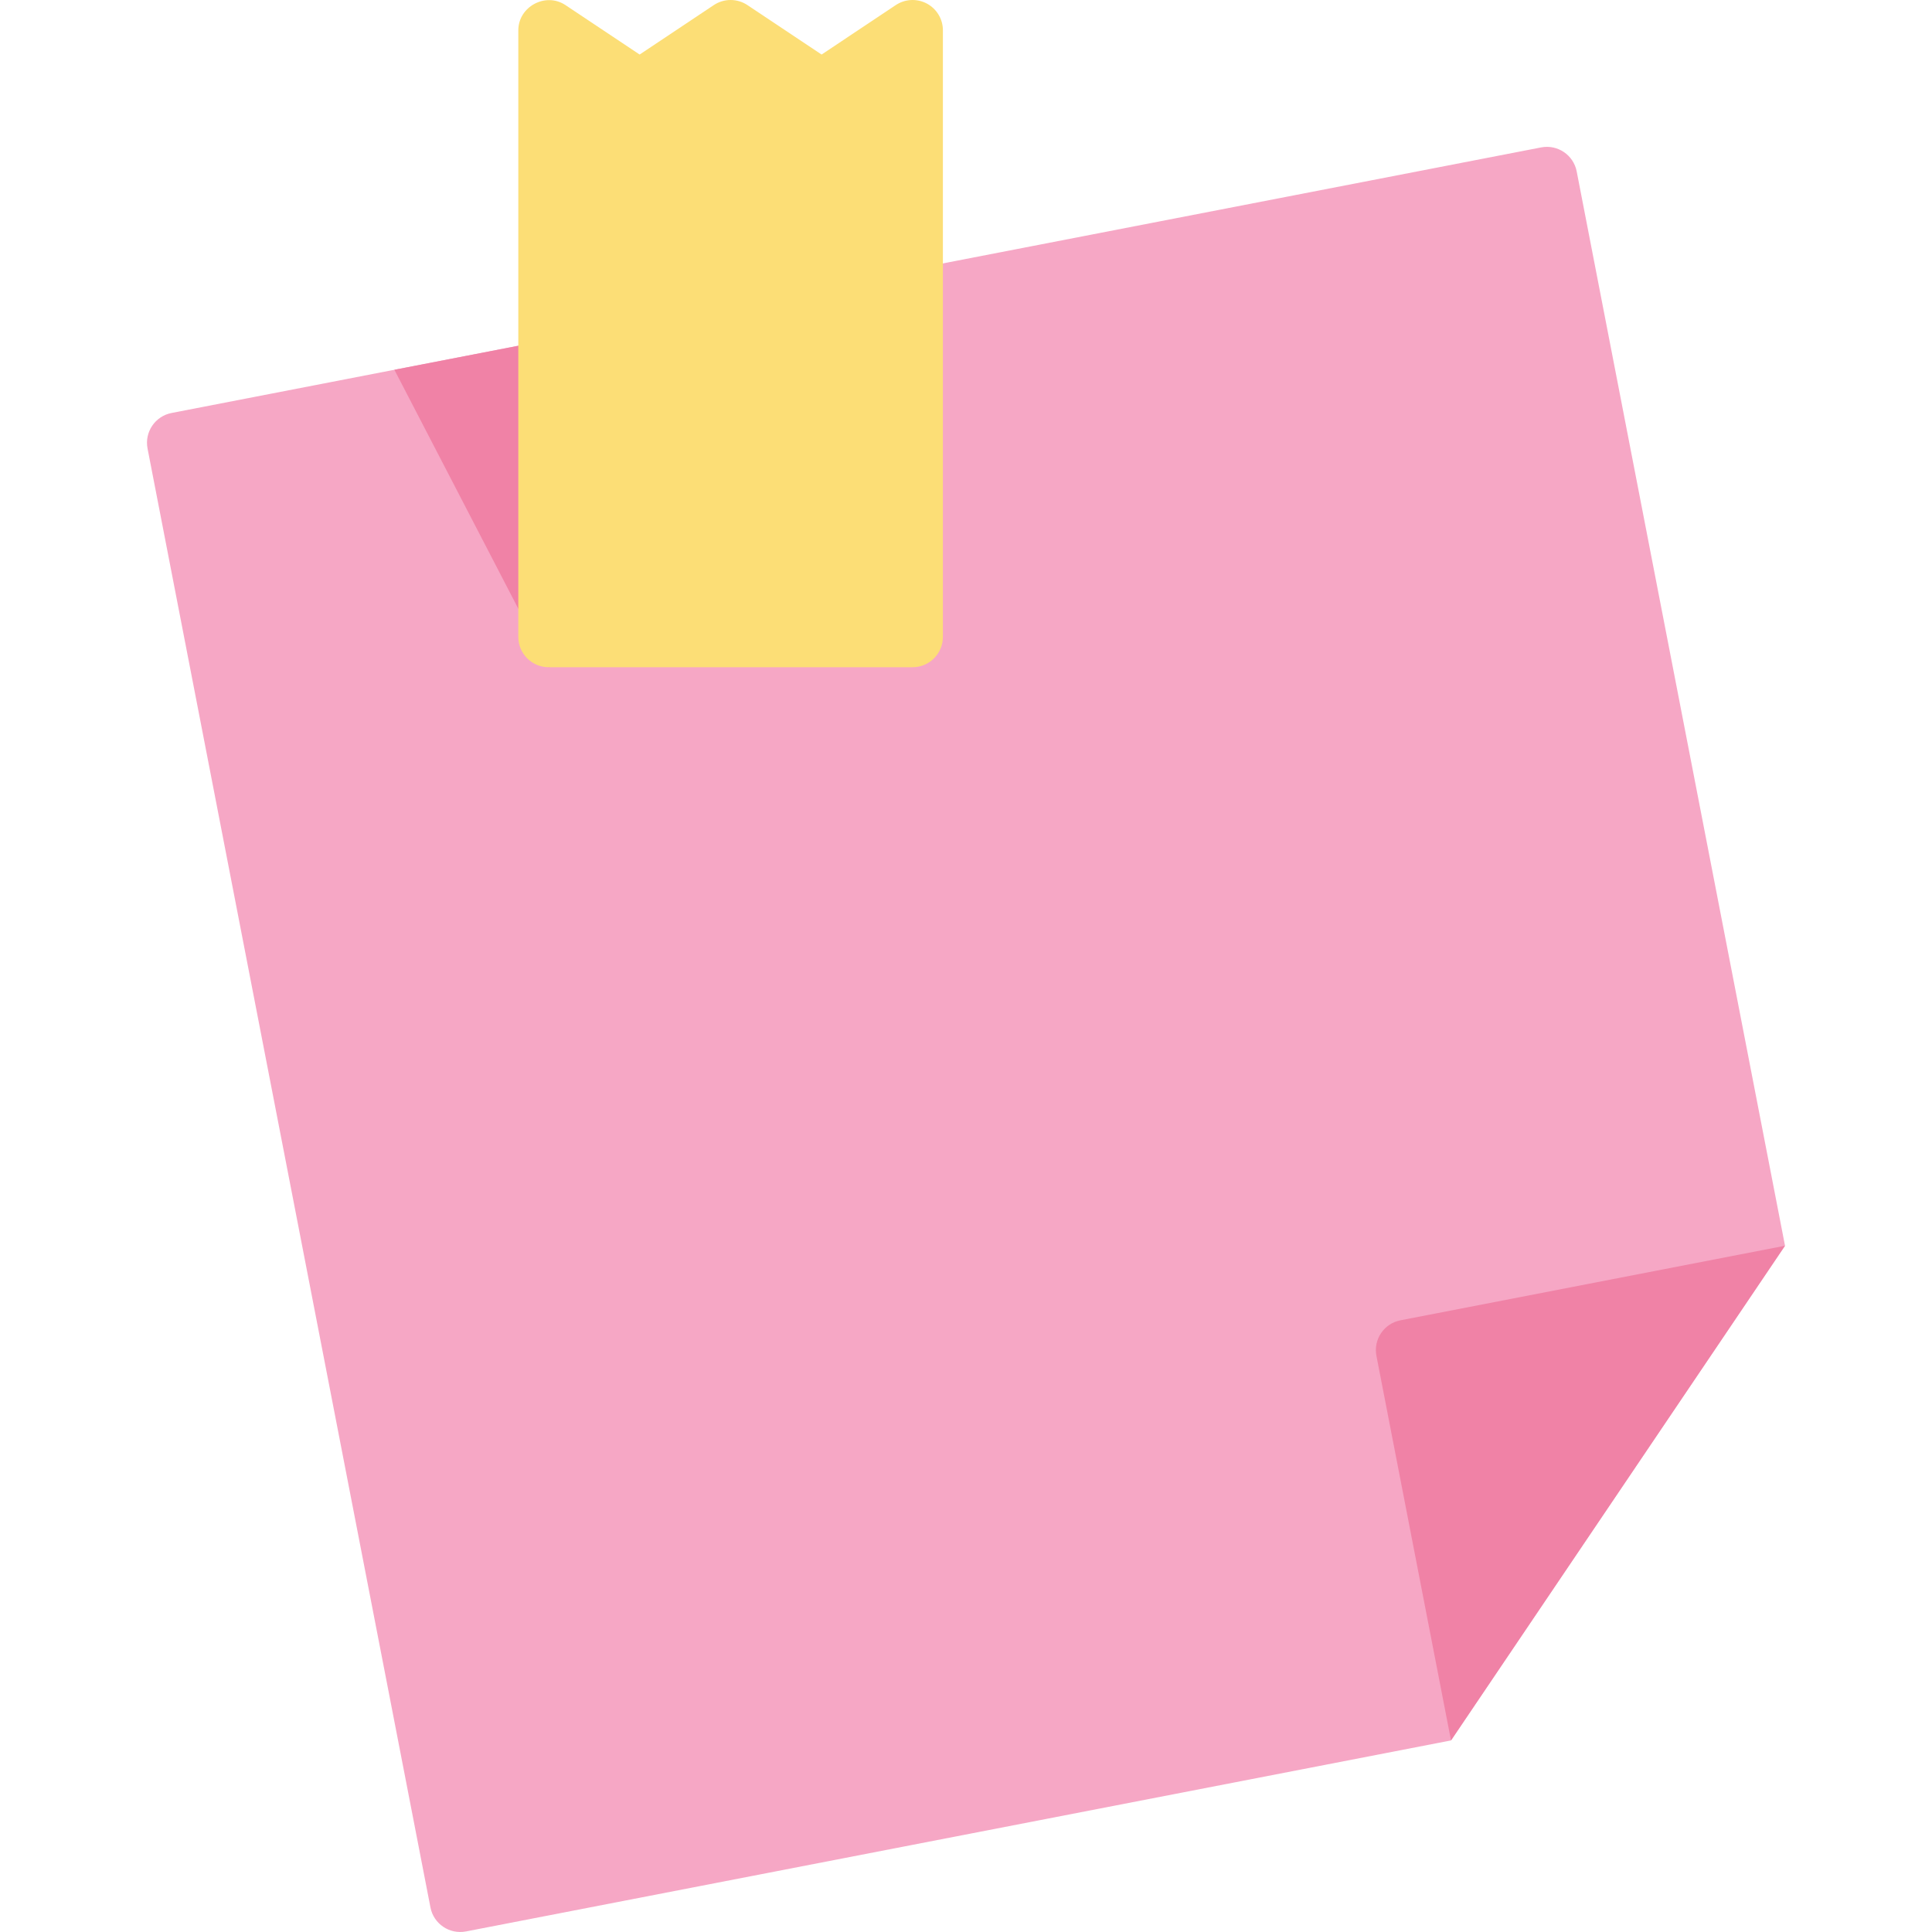
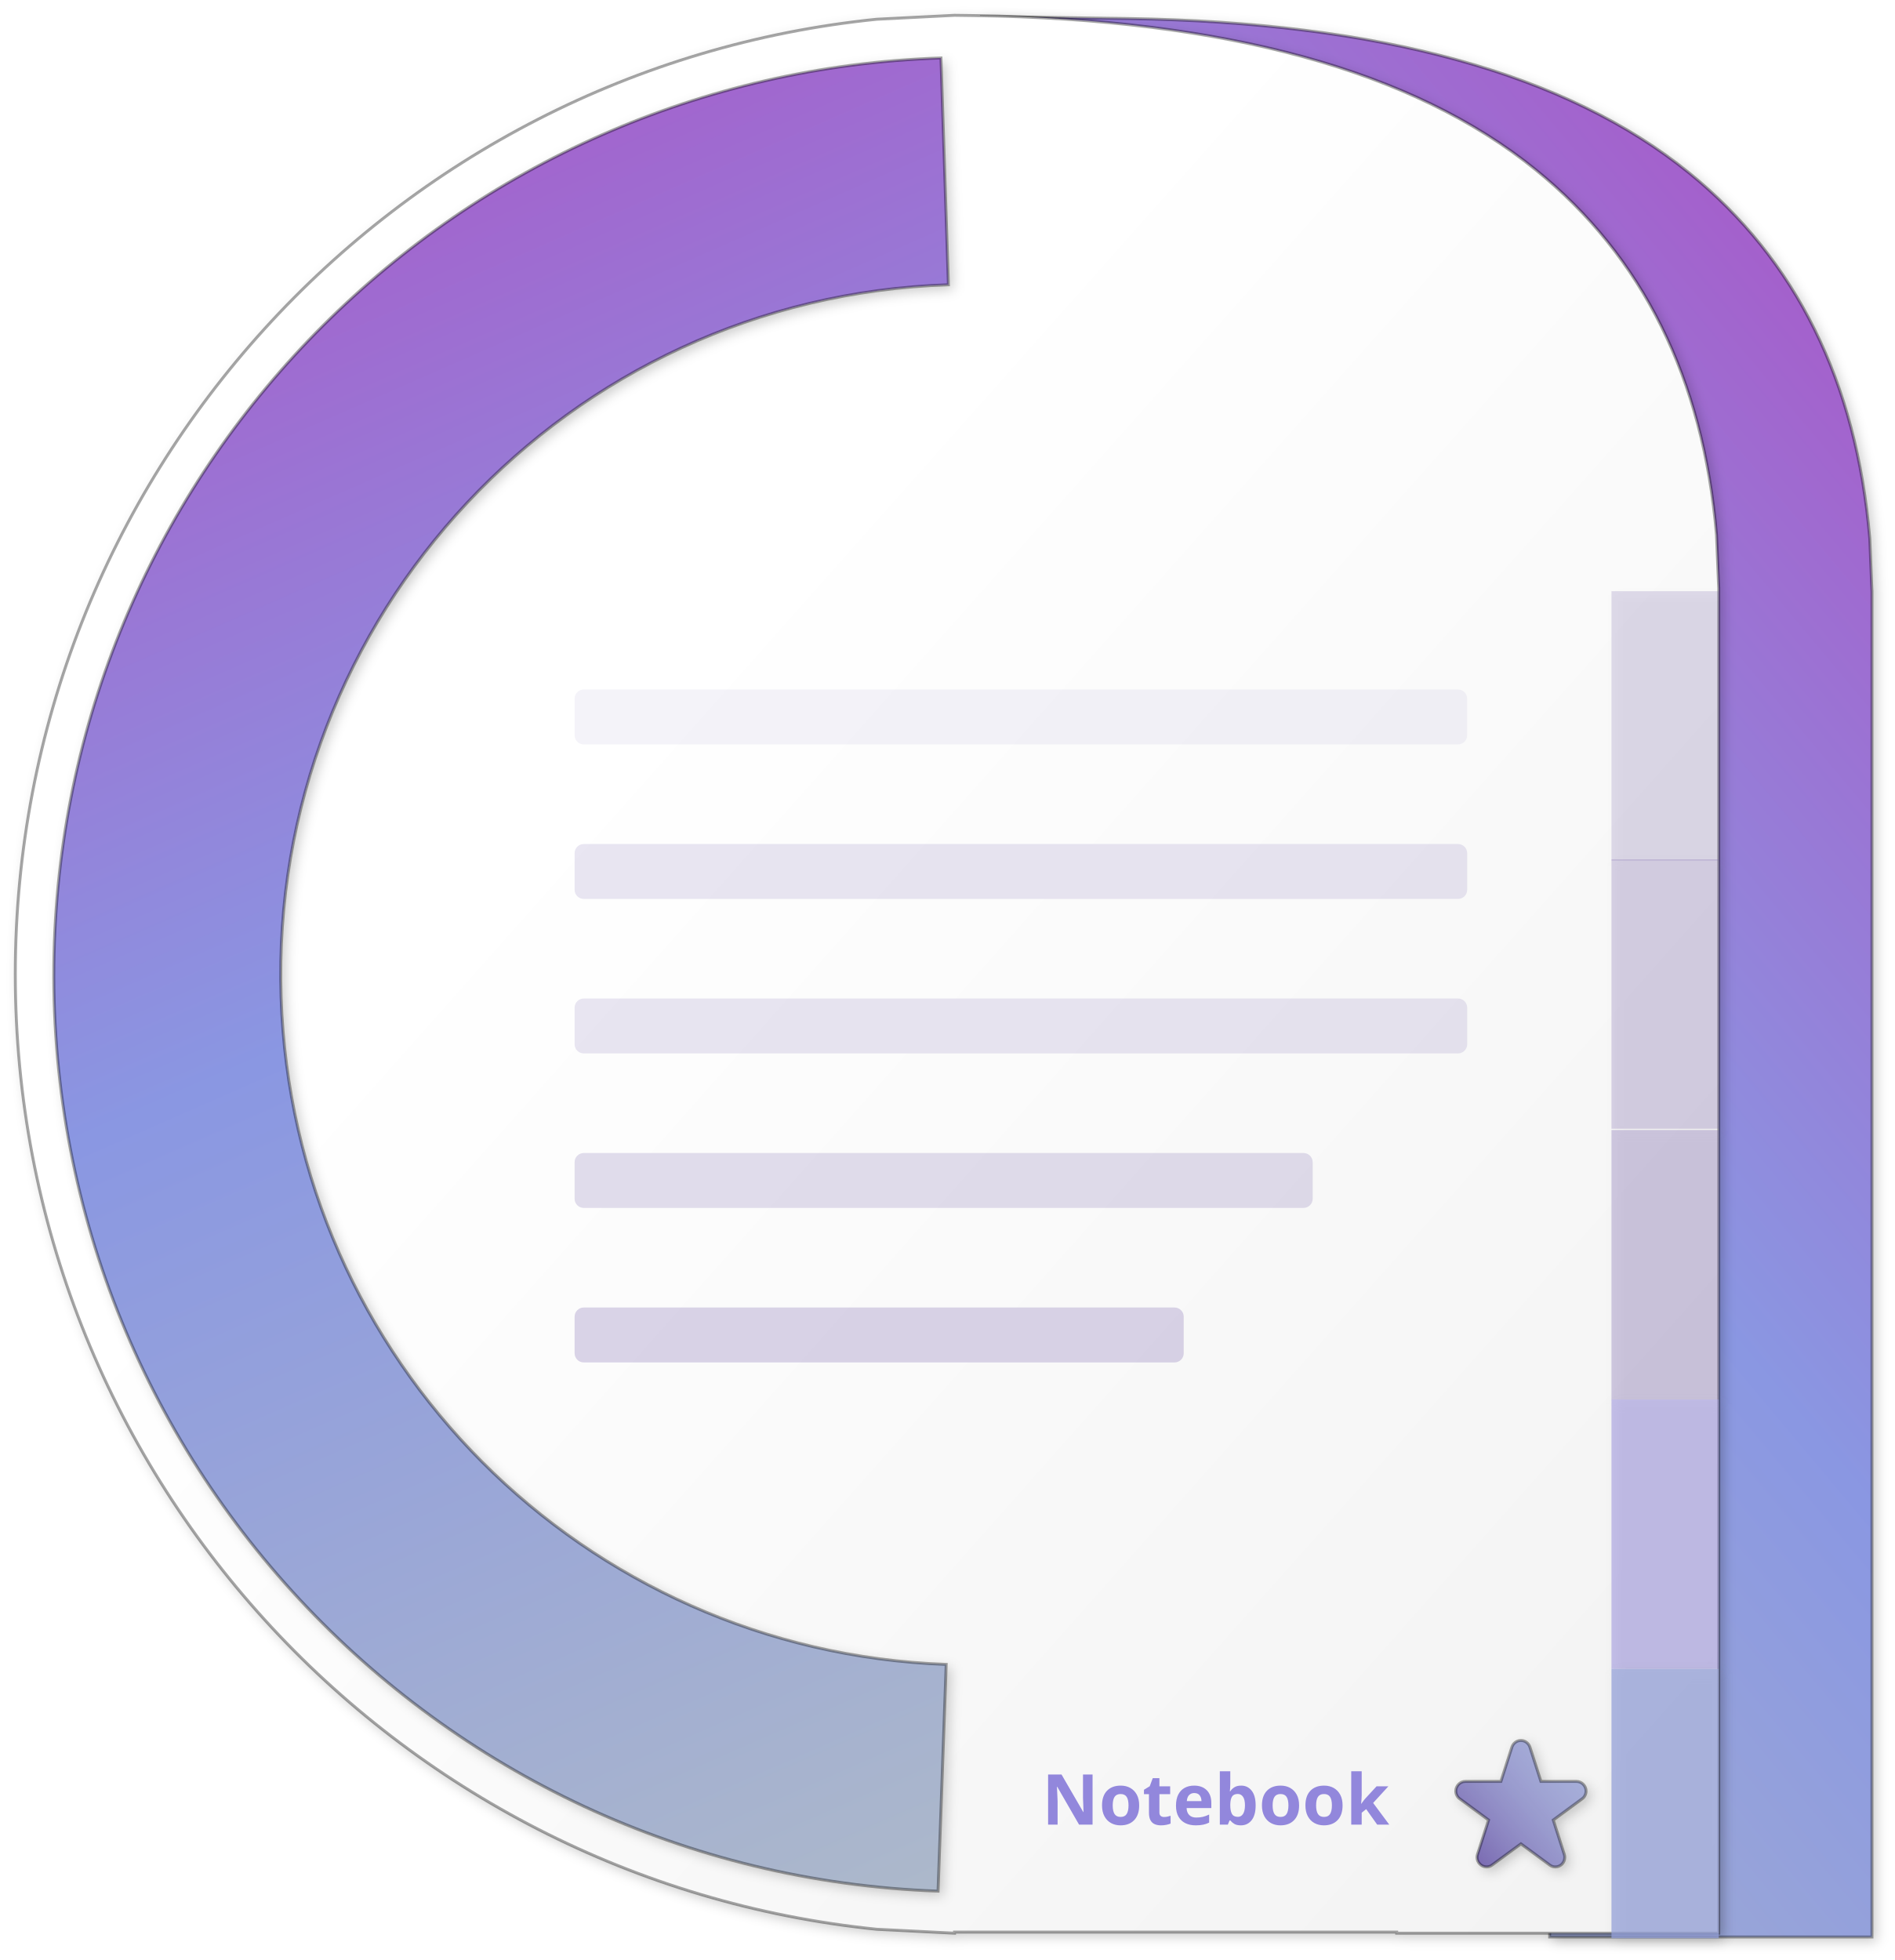
- <svg xmlns="http://www.w3.org/2000/svg" version="1.1" width="512" height="512" x="0" y="0" viewBox="0 0 512.001 512.001" style="enable-background:new 0 0 512 512" xml:space="preserve" class="">
-   <g>
-     <path style="" d="M408.418,39.065l-362.955,70.38c-4.357,0.845-7.205,5.062-6.361,9.421l74.971,386.625  c0.845,4.357,5.062,7.205,9.421,6.361l261.038-50.618l88.515-131.099l-55.208-284.71C416.993,41.069,412.776,38.22,408.418,39.065z" fill="#f6a7c5" data-original="#f6a7c5" class="" />
-     <g>
-       <path style="" d="M384.532,461.233l88.515-131.099L371.13,349.897c-4.357,0.845-7.205,5.062-6.361,9.421   L384.532,461.233z" fill="#f082a6" data-original="#f082a6" />
-       <polygon style="" points="104.515,97.996 145.397,176.82 233.807,160.746 240.167,71.691  " fill="#f082a6" data-original="#f082a6" />
-     </g>
-     <path style="" d="M245.637,0.951c-2.613-1.398-5.784-1.246-8.25,0.399l-19.654,13.103L198.078,1.35  c-2.7-1.8-6.217-1.8-8.916,0l-19.654,13.103L149.854,1.35c-5.246-3.497-12.495,0.4-12.495,6.687v160.746  c0,4.439,3.599,8.037,8.037,8.037h96.447c4.439,0,8.037-3.599,8.037-8.037V8.037C249.881,5.074,248.25,2.35,245.637,0.951z" fill="#fcde76" data-original="#fcde76" />
-     <g>
-     </g>
-     <g>
-     </g>
-     <g>
-     </g>
-     <g>
-     </g>
-     <g>
-     </g>
-     <g>
-     </g>
-     <g>
-     </g>
-     <g>
-     </g>
-     <g>
-     </g>
-     <g>
-     </g>
-     <g>
-     </g>
-     <g>
-     </g>
-     <g>
-     </g>
-     <g>
-     </g>
-     <g>
-     </g>
+ <svg xmlns="http://www.w3.org/2000/svg" width="1484" height="1535" xml:space="preserve" overflow="hidden">
+   <defs>
+     <filter id="fx0" x="-10%" y="-10%" width="120%" height="120%" filterUnits="userSpaceOnUse" primitiveUnits="userSpaceOnUse">
+       <feComponentTransfer color-interpolation-filters="sRGB">
+         <feFuncR type="discrete" tableValues="0 0" />
+         <feFuncG type="discrete" tableValues="0 0" />
+         <feFuncB type="discrete" tableValues="0 0" />
+         <feFuncA type="linear" slope="0.2" intercept="0" />
+       </feComponentTransfer>
+       <feGaussianBlur stdDeviation="4.583 4.583" />
+     </filter>
+     <filter id="fx1" x="-10%" y="-10%" width="120%" height="120%" filterUnits="userSpaceOnUse" primitiveUnits="userSpaceOnUse">
+       <feComponentTransfer color-interpolation-filters="sRGB">
+         <feFuncR type="discrete" tableValues="0 0" />
+         <feFuncG type="discrete" tableValues="0 0" />
+         <feFuncB type="discrete" tableValues="0 0" />
+         <feFuncA type="linear" slope="0.2" intercept="0" />
+       </feComponentTransfer>
+       <feGaussianBlur stdDeviation="4.583 4.583" />
+     </filter>
+     <filter id="fx2" x="-10%" y="-10%" width="120%" height="120%" filterUnits="userSpaceOnUse" primitiveUnits="userSpaceOnUse">
+       <feComponentTransfer color-interpolation-filters="sRGB">
+         <feFuncR type="discrete" tableValues="0 0" />
+         <feFuncG type="discrete" tableValues="0 0" />
+         <feFuncB type="discrete" tableValues="0 0" />
+         <feFuncA type="linear" slope="0.2" intercept="0" />
+       </feComponentTransfer>
+       <feGaussianBlur stdDeviation="4.583 4.583" />
+     </filter>
+     <filter id="fx3" x="-10%" y="-10%" width="120%" height="120%" filterUnits="userSpaceOnUse" primitiveUnits="userSpaceOnUse">
+       <feComponentTransfer color-interpolation-filters="sRGB">
+         <feFuncR type="discrete" tableValues="0 0" />
+         <feFuncG type="discrete" tableValues="0 0" />
+         <feFuncB type="discrete" tableValues="0 0" />
+         <feFuncA type="linear" slope="0.102" intercept="0" />
+       </feComponentTransfer>
+       <feGaussianBlur stdDeviation="4.583 4.583" />
+     </filter>
+     <filter id="fx4" x="-10%" y="-10%" width="120%" height="120%" filterUnits="userSpaceOnUse" primitiveUnits="userSpaceOnUse">
+       <feComponentTransfer color-interpolation-filters="sRGB">
+         <feFuncR type="discrete" tableValues="0 0" />
+         <feFuncG type="discrete" tableValues="0 0" />
+         <feFuncB type="discrete" tableValues="0 0" />
+         <feFuncA type="linear" slope="0.102" intercept="0" />
+       </feComponentTransfer>
+       <feGaussianBlur stdDeviation="4.583 4.583" />
+     </filter>
+     <filter id="fx5" x="-10%" y="-10%" width="120%" height="120%" filterUnits="userSpaceOnUse" primitiveUnits="userSpaceOnUse">
+       <feComponentTransfer color-interpolation-filters="sRGB">
+         <feFuncR type="discrete" tableValues="0 0" />
+         <feFuncG type="discrete" tableValues="0 0" />
+         <feFuncB type="discrete" tableValues="0 0" />
+         <feFuncA type="linear" slope="0.102" intercept="0" />
+       </feComponentTransfer>
+       <feGaussianBlur stdDeviation="4.583 4.583" />
+     </filter>
+     <filter id="fx6" x="-10%" y="-10%" width="120%" height="120%" filterUnits="userSpaceOnUse" primitiveUnits="userSpaceOnUse">
+       <feComponentTransfer color-interpolation-filters="sRGB">
+         <feFuncR type="discrete" tableValues="0 0" />
+         <feFuncG type="discrete" tableValues="0 0" />
+         <feFuncB type="discrete" tableValues="0 0" />
+         <feFuncA type="linear" slope="0.102" intercept="0" />
+       </feComponentTransfer>
+       <feGaussianBlur stdDeviation="4.583 4.583" />
+     </filter>
+     <filter id="fx7" x="-10%" y="-10%" width="120%" height="120%" filterUnits="userSpaceOnUse" primitiveUnits="userSpaceOnUse">
+       <feComponentTransfer color-interpolation-filters="sRGB">
+         <feFuncR type="discrete" tableValues="0 0" />
+         <feFuncG type="discrete" tableValues="0 0" />
+         <feFuncB type="discrete" tableValues="0 0" />
+         <feFuncA type="linear" slope="0.102" intercept="0" />
+       </feComponentTransfer>
+       <feGaussianBlur stdDeviation="4.583 4.583" />
+     </filter>
+     <filter id="fx8" x="-10%" y="-10%" width="120%" height="120%" filterUnits="userSpaceOnUse" primitiveUnits="userSpaceOnUse">
+       <feComponentTransfer color-interpolation-filters="sRGB">
+         <feFuncR type="discrete" tableValues="0 0" />
+         <feFuncG type="discrete" tableValues="0 0" />
+         <feFuncB type="discrete" tableValues="0 0" />
+         <feFuncA type="linear" slope="0.2" intercept="0" />
+       </feComponentTransfer>
+       <feGaussianBlur stdDeviation="4.583 4.583" />
+     </filter>
+     <clipPath id="clip9">
+       <rect x="1205" y="434" width="1484" height="1535" />
+     </clipPath>
+     <clipPath id="clip10">
+       <path d="M1973.68 447 1972 686.674 2109.6 690.326C2212.47 693.167 2289.81 710.031 2341.6 740.921 2393.39 771.81 2419.29 820.275 2419.29 886.314L2419.29 897.375 2418.98 897.375 2418.98 939.41 2418.59 939.41 2418.59 973.987 2418.23 973.794 2418.23 1410.33 2418.59 1418.31 2418.59 1435.25 2418.23 1443.23 2418.23 1879.77 2418.59 1879.58 2418.59 1951 2418.98 1951 2671 1951 2671 939.41 2671 897.56 2671 897.375 2670.99 897.375 2669.26 855.499C2658.78 732.824 2611.64 637.468 2527.83 569.431 2432.06 491.675 2285.55 451.377 2088.31 448.536ZM1205 434 2689 434 2689 1969 1205 1969Z" fill-rule="evenodd" clip-rule="evenodd" />
+     </clipPath>
+     <linearGradient x1="2896.88" y1="716.197" x2="1746.12" y2="1681.8" gradientUnits="userSpaceOnUse" spreadMethod="reflect" id="fill11">
+       <stop offset="0" stop-color="#AC4FC5" />
+       <stop offset="0.5" stop-color="#8A97E2" />
+       <stop offset="1" stop-color="#ADB9CA" />
+     </linearGradient>
+     <clipPath id="clip12">
+       <path d="M1952.53 446 1891.62 449.077C1512.7 487.576 1217 807.74 1217 1197 1217 1586.26 1512.7 1906.42 1891.62 1944.92L1952.53 1948 1952.53 1947.14 2298.79 1947.14 2298.79 1948 2551 1948 2551 895.029 2551 894.844 2550.99 894.844 2549.26 852.987C2538.77 730.366 2491.6 635.053 2407.73 567.047 2311.88 489.325 2165.27 449.044 1967.89 446.205ZM1205 434 2689 434 2689 1969 1205 1969Z" fill-rule="evenodd" clip-rule="evenodd" />
+     </clipPath>
+     <linearGradient x1="1138.25" y1="534.665" x2="2629.75" y2="1859.34" gradientUnits="userSpaceOnUse" spreadMethod="reflect" id="fill13">
+       <stop offset="0" stop-color="#FFFFFF" />
+       <stop offset="0.36" stop-color="#FFFFFF" />
+       <stop offset="1" stop-color="#F2F2F2" />
+     </linearGradient>
+     <clipPath id="clip14">
+       <path d="M1941.9 479.414C1564.55 491.774 1261.18 794.176 1247.62 1171.49 1233.38 1567.91 1543.19 1900.83 1939.62 1915.07L1946 1737.51C1662.03 1727.3 1434.43 1498.98 1425.13 1214.98 1415.36 916.59 1649.33 666.774 1947.72 657.001ZM1205 434 2689 434 2689 1969 1205 1969Z" fill-rule="evenodd" clip-rule="evenodd" />
+     </clipPath>
+     <linearGradient x1="1369.25" y1="383.762" x2="2031.66" y2="1893.32" gradientUnits="userSpaceOnUse" spreadMethod="reflect" id="fill15">
+       <stop offset="0" stop-color="#AC4FC5" />
+       <stop offset="0.5" stop-color="#8A97E2" />
+       <stop offset="1" stop-color="#ADB9CA" />
+     </linearGradient>
+     <clipPath id="clip16">
+       <path d="M2396.08 1797.08C2394.46 1797.08 2393.01 1797.56 2391.73 1798.52 2390.44 1799.48 2389.54 1800.73 2389.02 1802.28L2380.41 1829.15 2352.5 1829.15C2351.49 1829.15 2350.54 1829.35 2349.64 1829.76 2348.74 1830.16 2347.95 1830.7 2347.28 1831.38 2346.61 1832.06 2346.07 1832.86 2345.67 1833.77 2345.28 1834.68 2345.08 1835.65 2345.08 1836.67 2345.08 1837.88 2345.35 1839.02 2345.88 1840.08 2346.42 1841.15 2347.17 1842.04 2348.15 1842.75L2370.74 1859.37 2362.08 1886.24C2361.83 1887.05 2361.71 1887.8 2361.71 1888.52 2361.71 1889.57 2361.91 1890.55 2362.31 1891.46 2362.7 1892.38 2363.24 1893.17 2363.91 1893.85 2364.58 1894.53 2365.37 1895.08 2366.27 1895.48 2367.17 1895.88 2368.13 1896.08 2369.14 1896.08 2370.75 1896.08 2372.21 1895.6 2373.49 1894.64L2396.08 1878.03 2418.67 1894.64C2419.98 1895.6 2421.43 1896.08 2423.02 1896.08 2424.03 1896.08 2424.98 1895.89 2425.89 1895.5 2426.79 1895.11 2427.57 1894.58 2428.25 1893.9 2428.92 1893.22 2429.45 1892.42 2429.83 1891.51 2430.21 1890.6 2430.4 1889.63 2430.4 1888.61 2430.4 1887.84 2430.28 1887.05 2430.03 1886.24L2421.42 1859.37 2444.01 1842.75C2444.99 1842.04 2445.74 1841.15 2446.28 1840.08 2446.81 1839.02 2447.08 1837.88 2447.08 1836.67 2447.08 1835.65 2446.88 1834.68 2446.48 1833.77 2446.09 1832.86 2445.55 1832.06 2444.88 1831.38 2444.21 1830.7 2443.42 1830.16 2442.52 1829.76 2441.62 1829.35 2440.66 1829.15 2439.66 1829.15L2411.75 1829.15 2403.14 1802.28C2402.62 1800.73 2401.71 1799.48 2400.43 1798.52 2399.15 1797.56 2397.7 1797.08 2396.08 1797.08ZM1205 434 2689 434 2689 1969 1205 1969Z" fill-rule="evenodd" clip-rule="evenodd" />
+     </clipPath>
+     <linearGradient x1="2450.38" y1="1801.02" x2="2341.78" y2="1892.15" gradientUnits="userSpaceOnUse" spreadMethod="reflect" id="fill17">
+       <stop offset="0" stop-color="#A8B1DB" />
+       <stop offset="0.012" stop-color="#A7B0DA" />
+       <stop offset="0.024" stop-color="#A7B0DA" />
+       <stop offset="0.035" stop-color="#A7B0DA" />
+       <stop offset="0.047" stop-color="#A7B0DA" />
+       <stop offset="0.059" stop-color="#A7B0DA" />
+       <stop offset="0.071" stop-color="#A7B0DA" />
+       <stop offset="0.082" stop-color="#A7B0DA" />
+       <stop offset="0.094" stop-color="#A7AFDA" />
+       <stop offset="0.106" stop-color="#A7AFDA" />
+       <stop offset="0.118" stop-color="#A7AFDA" />
+       <stop offset="0.129" stop-color="#A6AFD9" />
+       <stop offset="0.141" stop-color="#A6AED9" />
+       <stop offset="0.153" stop-color="#A6AED9" />
+       <stop offset="0.165" stop-color="#A6AED9" />
+       <stop offset="0.176" stop-color="#A5ADD9" />
+       <stop offset="0.188" stop-color="#A5ADD8" />
+       <stop offset="0.2" stop-color="#A5ACD8" />
+       <stop offset="0.212" stop-color="#A5ACD8" />
+       <stop offset="0.224" stop-color="#A4ABD7" />
+       <stop offset="0.235" stop-color="#A4ABD7" />
+       <stop offset="0.247" stop-color="#A4AAD7" />
+       <stop offset="0.259" stop-color="#A3AAD7" />
+       <stop offset="0.271" stop-color="#A3A9D6" />
+       <stop offset="0.282" stop-color="#A2A8D6" />
+       <stop offset="0.294" stop-color="#A2A8D5" />
+       <stop offset="0.306" stop-color="#A2A7D5" />
+       <stop offset="0.318" stop-color="#A1A6D5" />
+       <stop offset="0.329" stop-color="#A1A6D4" />
+       <stop offset="0.341" stop-color="#A0A5D4" />
+       <stop offset="0.353" stop-color="#A0A4D3" />
+       <stop offset="0.365" stop-color="#9FA4D3" />
+       <stop offset="0.376" stop-color="#9FA3D2" />
+       <stop offset="0.388" stop-color="#9EA2D2" />
+       <stop offset="0.4" stop-color="#9EA1D2" />
+       <stop offset="0.412" stop-color="#9DA0D1" />
+       <stop offset="0.424" stop-color="#9D9FD1" />
+       <stop offset="0.435" stop-color="#9C9ED0" />
+       <stop offset="0.447" stop-color="#9B9DCF" />
+       <stop offset="0.459" stop-color="#9B9DCF" />
+       <stop offset="0.471" stop-color="#9A9CCE" />
+       <stop offset="0.482" stop-color="#999BCE" />
+       <stop offset="0.494" stop-color="#999ACD" />
+       <stop offset="0.506" stop-color="#9899CD" />
+       <stop offset="0.518" stop-color="#9797CC" />
+       <stop offset="0.529" stop-color="#9796CB" />
+       <stop offset="0.541" stop-color="#9695CB" />
+       <stop offset="0.553" stop-color="#9594CA" />
+       <stop offset="0.565" stop-color="#9593C9" />
+       <stop offset="0.576" stop-color="#9492C9" />
+       <stop offset="0.588" stop-color="#9391C8" />
+       <stop offset="0.6" stop-color="#928FC7" />
+       <stop offset="0.612" stop-color="#928EC7" />
+       <stop offset="0.624" stop-color="#918DC6" />
+       <stop offset="0.635" stop-color="#908CC5" />
+       <stop offset="0.647" stop-color="#8F8AC4" />
+       <stop offset="0.659" stop-color="#8E89C4" />
+       <stop offset="0.671" stop-color="#8E88C3" />
+       <stop offset="0.682" stop-color="#8D86C2" />
+       <stop offset="0.694" stop-color="#8C85C1" />
+       <stop offset="0.706" stop-color="#8B84C0" />
+       <stop offset="0.718" stop-color="#8A82C0" />
+       <stop offset="0.729" stop-color="#8981BF" />
+       <stop offset="0.741" stop-color="#887FBE" />
+       <stop offset="0.753" stop-color="#877EBD" />
+       <stop offset="0.765" stop-color="#867CBC" />
+       <stop offset="0.776" stop-color="#857BBB" />
+       <stop offset="0.788" stop-color="#8479BA" />
+       <stop offset="0.8" stop-color="#8378BA" />
+       <stop offset="0.812" stop-color="#8276B9" />
+       <stop offset="0.824" stop-color="#8175B8" />
+       <stop offset="0.835" stop-color="#8073B7" />
+       <stop offset="0.847" stop-color="#7F72B6" />
+       <stop offset="0.859" stop-color="#7E70B5" />
+       <stop offset="0.871" stop-color="#7D6EB4" />
+       <stop offset="0.882" stop-color="#7C6CB3" />
+       <stop offset="0.894" stop-color="#7B6BB2" />
+       <stop offset="0.906" stop-color="#7A69B1" />
+       <stop offset="0.918" stop-color="#7967B0" />
+       <stop offset="0.929" stop-color="#7866AF" />
+       <stop offset="0.941" stop-color="#7664AE" />
+       <stop offset="0.953" stop-color="#7562AD" />
+       <stop offset="0.965" stop-color="#7460AC" />
+       <stop offset="0.976" stop-color="#735EAB" />
+       <stop offset="0.988" stop-color="#725CAA" />
+       <stop offset="1" stop-color="#715BA9" />
+     </linearGradient>
+   </defs>
+   <g clip-path="url(#clip9)" transform="translate(-1205 -434)">
+     <g clip-path="url(#clip10)">
+       <g filter="url(#fx0)" transform="translate(1959 434)">
+         <g>
+           <path d="M17.918 16.241 132.555 17.777C329.789 20.618 476.297 60.916 572.076 138.672 655.883 206.709 703.024 302.065 713.5 424.74L715.233 466.616 715.241 466.616 715.241 466.801 715.241 508.65 715.241 1520.24 463.216 1520.24 462.833 1520.24 462.833 1448.82 462.472 1449.01 462.472 1012.47 462.833 1004.5 462.833 987.552 462.472 979.574 462.472 543.034 462.833 543.228 462.833 508.65 463.216 508.65 463.216 466.616 463.526 466.616 463.526 455.555C463.526 389.516 437.63 341.051 385.838 310.162 334.046 279.272 256.713 262.407 153.839 259.567L16.241 255.915Z" stroke="#000000" stroke-width="2" stroke-miterlimit="8" stroke-opacity="0.349" fill="#FF0000" fill-rule="evenodd" />
+         </g>
+       </g>
+     </g>
+     <path d="M1973.68 447 2088.31 448.536C2285.55 451.377 2432.06 491.675 2527.83 569.431 2611.64 637.468 2658.78 732.824 2669.26 855.5L2670.99 897.375 2671 897.375 2671 897.56 2671 939.41 2671 1951 2418.98 1951 2418.59 1951 2418.59 1879.58 2418.23 1879.77 2418.23 1443.23 2418.59 1435.25 2418.59 1418.31 2418.23 1410.33 2418.23 973.794 2418.59 973.987 2418.59 939.41 2418.98 939.41 2418.98 897.375 2419.29 897.375 2419.29 886.314C2419.29 820.275 2393.39 771.81 2341.6 740.921 2289.81 710.031 2212.47 693.167 2109.6 690.326L1972 686.674Z" stroke="#000000" stroke-width="2.292" stroke-miterlimit="8" stroke-opacity="0.349" fill="url(#fill11)" fill-rule="evenodd" />
+     <g clip-path="url(#clip12)">
+       <g filter="url(#fx1)" transform="translate(1204 433)">
+         <g>
+           <path d="M751.769 16.241 767.131 16.446C964.509 19.285 1111.12 59.566 1206.97 137.288 1290.84 205.294 1338.02 300.607 1348.5 423.228L1350.23 465.085 1350.24 465.085 1350.24 465.27 1350.24 1518.24 1098.03 1518.24 1098.03 1517.38 751.769 1517.38 751.769 1518.24 690.86 1515.16C311.936 1476.66 16.241 1156.5 16.241 767.241 16.241 377.981 311.936 57.817 690.86 19.318Z" stroke="#000000" stroke-width="2" stroke-miterlimit="8" stroke-opacity="0.349" fill="#FF0000" fill-rule="evenodd" />
+         </g>
+       </g>
+     </g>
+     <path d="M1952.53 446 1967.89 446.205C2165.27 449.044 2311.88 489.325 2407.73 567.047 2491.6 635.053 2538.77 730.366 2549.26 852.987L2550.99 894.844 2551 894.844 2551 895.029 2551 1948 2298.79 1948 2298.79 1947.14 1952.53 1947.14 1952.53 1948 1891.62 1944.92C1512.7 1906.42 1217 1586.26 1217 1197 1217 807.74 1512.7 487.576 1891.62 449.077Z" stroke="#000000" stroke-width="2.292" stroke-miterlimit="8" stroke-opacity="0.349" fill="url(#fill13)" fill-rule="evenodd" />
+     <g clip-path="url(#clip14)">
+       <g filter="url(#fx2)" transform="translate(1234 466)">
+         <g>
+           <path d="M708.86 1452.31C312.435 1438.07 2.618 1105.15 16.865 708.728 30.425 331.417 333.79 29.015 711.142 16.655L716.959 194.242C418.569 204.015 184.599 453.831 194.373 752.221 203.675 1036.22 431.269 1264.54 715.241 1274.75Z" stroke="#000000" stroke-width="2.292" stroke-miterlimit="8" stroke-opacity="0.349" fill="#FF0000" fill-rule="evenodd" />
+         </g>
+       </g>
+     </g>
+     <path d="M1939.62 1915.07C1543.19 1900.83 1233.38 1567.91 1247.62 1171.49 1261.18 794.176 1564.55 491.774 1941.9 479.414L1947.72 657.001C1649.33 666.774 1415.36 916.59 1425.13 1214.98 1434.43 1498.98 1662.03 1727.3 1946 1737.51Z" stroke="#000000" stroke-width="2.292" stroke-miterlimit="8" stroke-opacity="0.349" fill="url(#fill15)" fill-rule="evenodd" />
+     <g filter="url(#fx3)" transform="translate(2455 885)">
+       <g>
+         <rect x="15.241" y="15.241" width="84" height="211" fill="#715BA9" fill-opacity="0.2" />
+       </g>
+     </g>
+     <rect x="2467" y="897" width="84" height="211" fill="#715BA9" fill-opacity="0.2" />
+     <g filter="url(#fx4)" transform="translate(2455 1095)">
+       <g>
+         <rect x="15.241" y="15.241" width="84" height="211" fill="#715BA9" fill-opacity="0.251" />
+       </g>
+     </g>
+     <rect x="2467" y="1107" width="84" height="211" fill="#715BA9" fill-opacity="0.251" />
+     <g filter="url(#fx5)" transform="translate(2455 1307)">
+       <g>
+         <rect x="15.241" y="15.241" width="84" height="211" fill="#715BA9" fill-opacity="0.302" />
+       </g>
+     </g>
+     <rect x="2467" y="1319" width="84" height="211" fill="#715BA9" fill-opacity="0.302" />
+     <g filter="url(#fx6)" transform="translate(2455 1518)">
+       <g>
+         <rect x="15.241" y="15.241" width="84" height="211" fill="#9287DC" fill-opacity="0.502" />
+       </g>
+     </g>
+     <rect x="2467" y="1530" width="84" height="211" fill="#9287DC" fill-opacity="0.502" />
+     <g filter="url(#fx7)" transform="translate(2455 1729)">
+       <g>
+         <rect x="15.241" y="15.241" width="84" height="211" fill="#96A2DA" fill-opacity="0.749" />
+       </g>
+     </g>
+     <rect x="2467" y="1741" width="84" height="211" fill="#96A2DA" fill-opacity="0.749" />
+     <g clip-path="url(#clip16)">
+       <g filter="url(#fx8)" transform="translate(2332 1784)">
+         <g>
+           <path d="M118.32 55.913C118.32 57.12 118.053 58.257 117.518 59.324 116.983 60.392 116.227 61.282 115.25 61.993L92.66 78.609 101.274 105.483C101.518 106.287 101.641 107.076 101.641 107.85 101.641 108.871 101.45 109.838 101.068 110.751 100.686 111.663 100.159 112.46 99.487 113.141 98.815 113.822 98.028 114.355 97.127 114.742 96.226 115.129 95.271 115.322 94.263 115.322 92.675 115.322 91.223 114.843 89.91 113.884L67.32 97.267 44.73 113.884C43.446 114.843 41.995 115.322 40.376 115.322 39.368 115.322 38.413 115.121 37.512 114.719 36.611 114.317 35.825 113.775 35.152 113.095 34.48 112.414 33.946 111.617 33.549 110.704 33.151 109.791 32.953 108.809 32.953 107.757 32.953 107.045 33.075 106.287 33.319 105.483L41.98 78.609 19.39 61.993C18.412 61.282 17.656 60.392 17.121 59.324 16.587 58.257 16.32 57.12 16.32 55.913 16.32 54.892 16.518 53.925 16.915 53.012 17.312 52.099 17.847 51.302 18.519 50.622 19.191 49.941 19.978 49.4 20.879 48.997 21.78 48.595 22.735 48.394 23.743 48.394L51.648 48.394 60.263 21.521C60.782 19.973 61.684 18.72 62.967 17.761 64.25 16.802 65.701 16.322 67.32 16.322 68.939 16.322 70.39 16.802 71.673 17.761 72.956 18.72 73.857 19.973 74.376 21.521L82.991 48.394 110.897 48.394C111.905 48.394 112.859 48.595 113.761 48.997 114.662 49.4 115.448 49.941 116.12 50.622 116.792 51.302 117.327 52.099 117.724 53.012 118.121 53.925 118.32 54.892 118.32 55.913Z" stroke="#000000" stroke-width="2" stroke-miterlimit="8" stroke-opacity="0.349" fill="#FF0000" fill-rule="evenodd" />
+         </g>
+       </g>
+     </g>
+     <path d="M2447.08 1836.67C2447.08 1837.88 2446.81 1839.02 2446.28 1840.08 2445.74 1841.15 2444.99 1842.04 2444.01 1842.75L2421.42 1859.37 2430.03 1886.24C2430.28 1887.05 2430.4 1887.84 2430.4 1888.61 2430.4 1889.63 2430.21 1890.6 2429.83 1891.51 2429.44 1892.42 2428.92 1893.22 2428.25 1893.9 2427.57 1894.58 2426.79 1895.11 2425.89 1895.5 2424.98 1895.89 2424.03 1896.08 2423.02 1896.08 2421.43 1896.08 2419.98 1895.6 2418.67 1894.64L2396.08 1878.03 2373.49 1894.64C2372.21 1895.6 2370.75 1896.08 2369.14 1896.08 2368.13 1896.08 2367.17 1895.88 2366.27 1895.48 2365.37 1895.08 2364.58 1894.53 2363.91 1893.85 2363.24 1893.17 2362.7 1892.38 2362.31 1891.46 2361.91 1890.55 2361.71 1889.57 2361.71 1888.52 2361.71 1887.8 2361.83 1887.05 2362.08 1886.24L2370.74 1859.37 2348.15 1842.75C2347.17 1842.04 2346.42 1841.15 2345.88 1840.08 2345.35 1839.02 2345.08 1837.88 2345.08 1836.67 2345.08 1835.65 2345.28 1834.68 2345.67 1833.77 2346.07 1832.86 2346.61 1832.06 2347.28 1831.38 2347.95 1830.7 2348.74 1830.16 2349.64 1829.76 2350.54 1829.35 2351.49 1829.15 2352.5 1829.15L2380.41 1829.15 2389.02 1802.28C2389.54 1800.73 2390.44 1799.48 2391.73 1798.52 2393.01 1797.56 2394.46 1797.08 2396.08 1797.08 2397.7 1797.08 2399.15 1797.56 2400.43 1798.52 2401.71 1799.48 2402.62 1800.73 2403.14 1802.28L2411.75 1829.15 2439.66 1829.15C2440.66 1829.15 2441.62 1829.35 2442.52 1829.76 2443.42 1830.16 2444.21 1830.7 2444.88 1831.38 2445.55 1832.06 2446.09 1832.86 2446.48 1833.77 2446.88 1834.68 2447.08 1835.65 2447.08 1836.67Z" stroke="#000000" stroke-width="2.292" stroke-miterlimit="8" stroke-opacity="0.349" fill="url(#fill17)" fill-rule="evenodd" />
+     <path d="M1655 1465.17C1655 1461.21 1658.21 1458 1662.17 1458L2124.83 1458C2128.79 1458 2132 1461.21 2132 1465.17L2132 1493.83C2132 1497.79 2128.79 1501 2124.83 1501L1662.17 1501C1658.21 1501 1655 1497.79 1655 1493.83Z" fill="#715BA9" fill-rule="evenodd" fill-opacity="0.251" />
+     <path d="M1655 1223.17C1655 1219.21 1658.21 1216 1662.17 1216L2346.83 1216C2350.79 1216 2354 1219.21 2354 1223.17L2354 1251.83C2354 1255.79 2350.79 1259 2346.83 1259L1662.17 1259C1658.21 1259 1655 1255.79 1655 1251.83Z" fill="#715BA9" fill-rule="evenodd" fill-opacity="0.149" />
+     <path d="M1655 1344.17C1655 1340.21 1658.21 1337 1662.17 1337L2225.83 1337C2229.79 1337 2233 1340.21 2233 1344.17L2233 1372.83C2233 1376.79 2229.79 1380 2225.83 1380L1662.17 1380C1658.21 1380 1655 1376.79 1655 1372.83Z" fill="#715BA9" fill-rule="evenodd" fill-opacity="0.2" />
+     <path d="M1655 981.166C1655 977.208 1658.21 974 1662.17 974L2346.83 974C2350.79 974 2354 977.208 2354 981.166L2354 1009.83C2354 1013.79 2350.79 1017 2346.83 1017L1662.17 1017C1658.21 1017 1655 1013.79 1655 1009.83Z" fill="#715BA9" fill-rule="evenodd" fill-opacity="0.078" />
+     <path d="M1655 1102.17C1655 1098.21 1658.21 1095 1662.17 1095L2346.83 1095C2350.79 1095 2354 1098.21 2354 1102.17L2354 1130.83C2354 1134.79 2350.79 1138 2346.83 1138L1662.17 1138C1658.21 1138 1655 1134.79 1655 1130.83Z" fill="#715BA9" fill-rule="evenodd" fill-opacity="0.149" />
+     <text fill="#9287DC" font-family="DengXian,DengXian_MSFontService,sans-serif" font-weight="700" font-size="55" transform="matrix(1 0 0 1 2020.86 1863)">Notebook</text>
  </g>
</svg>
